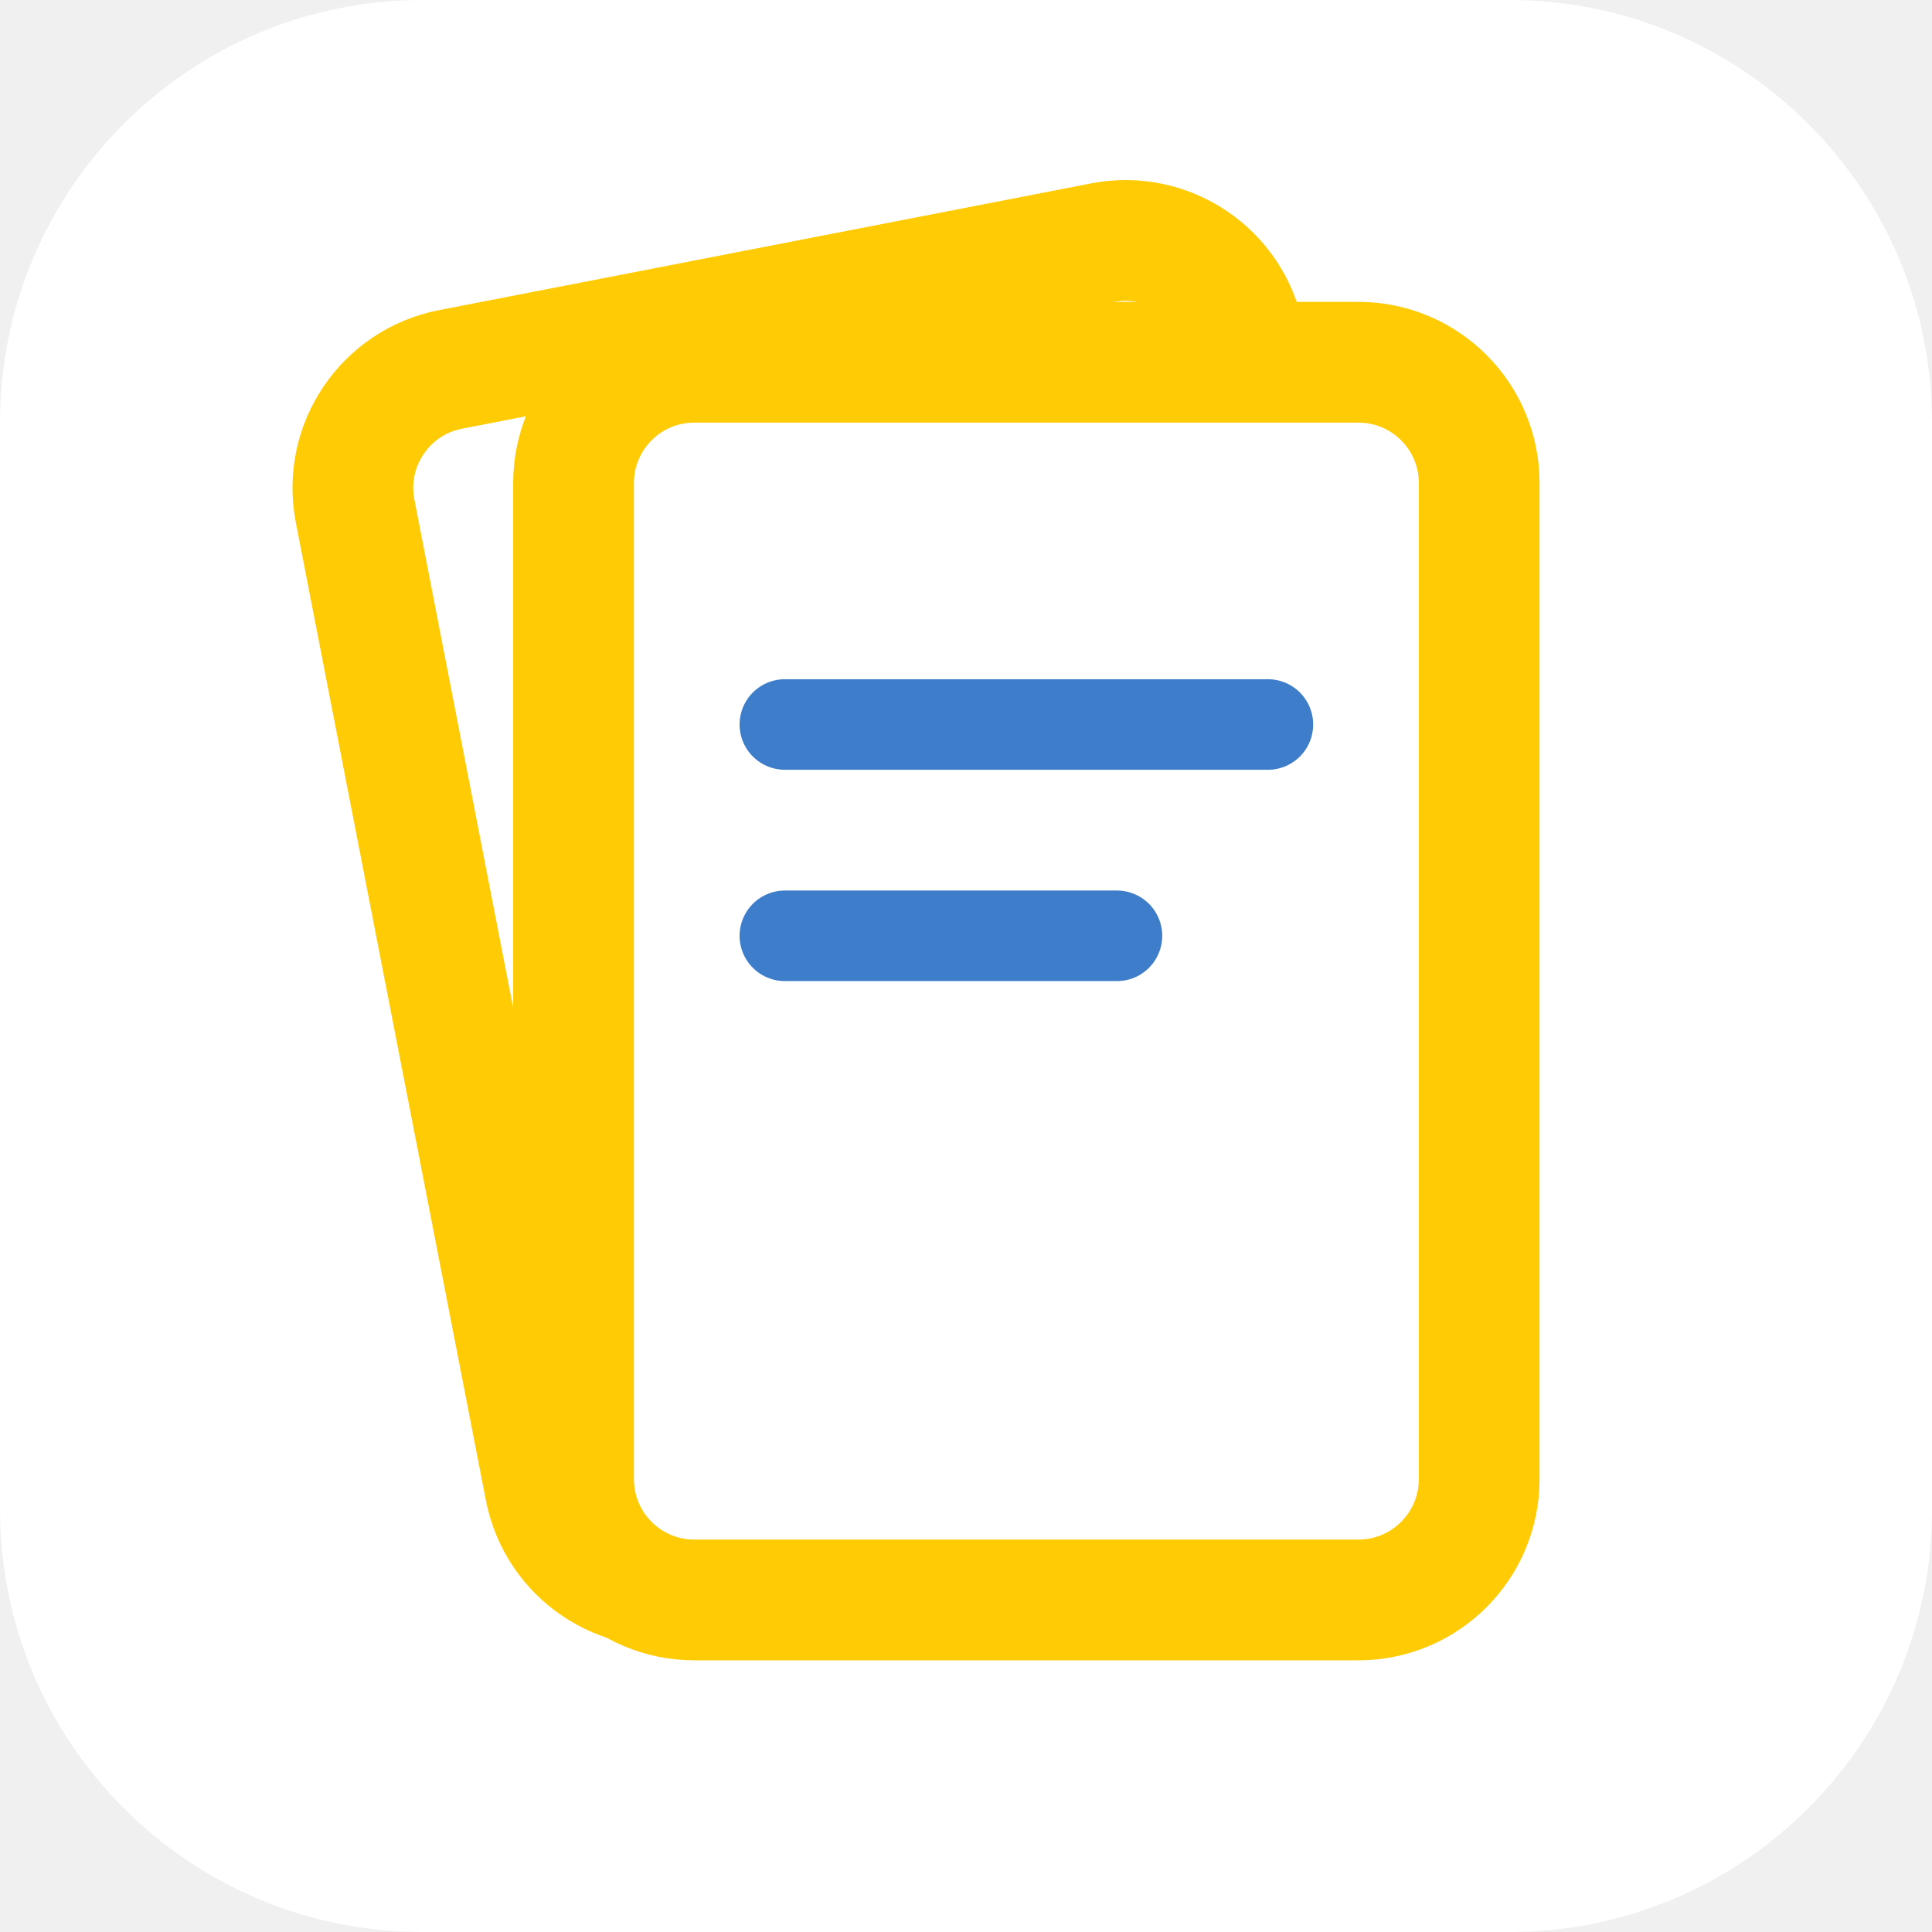
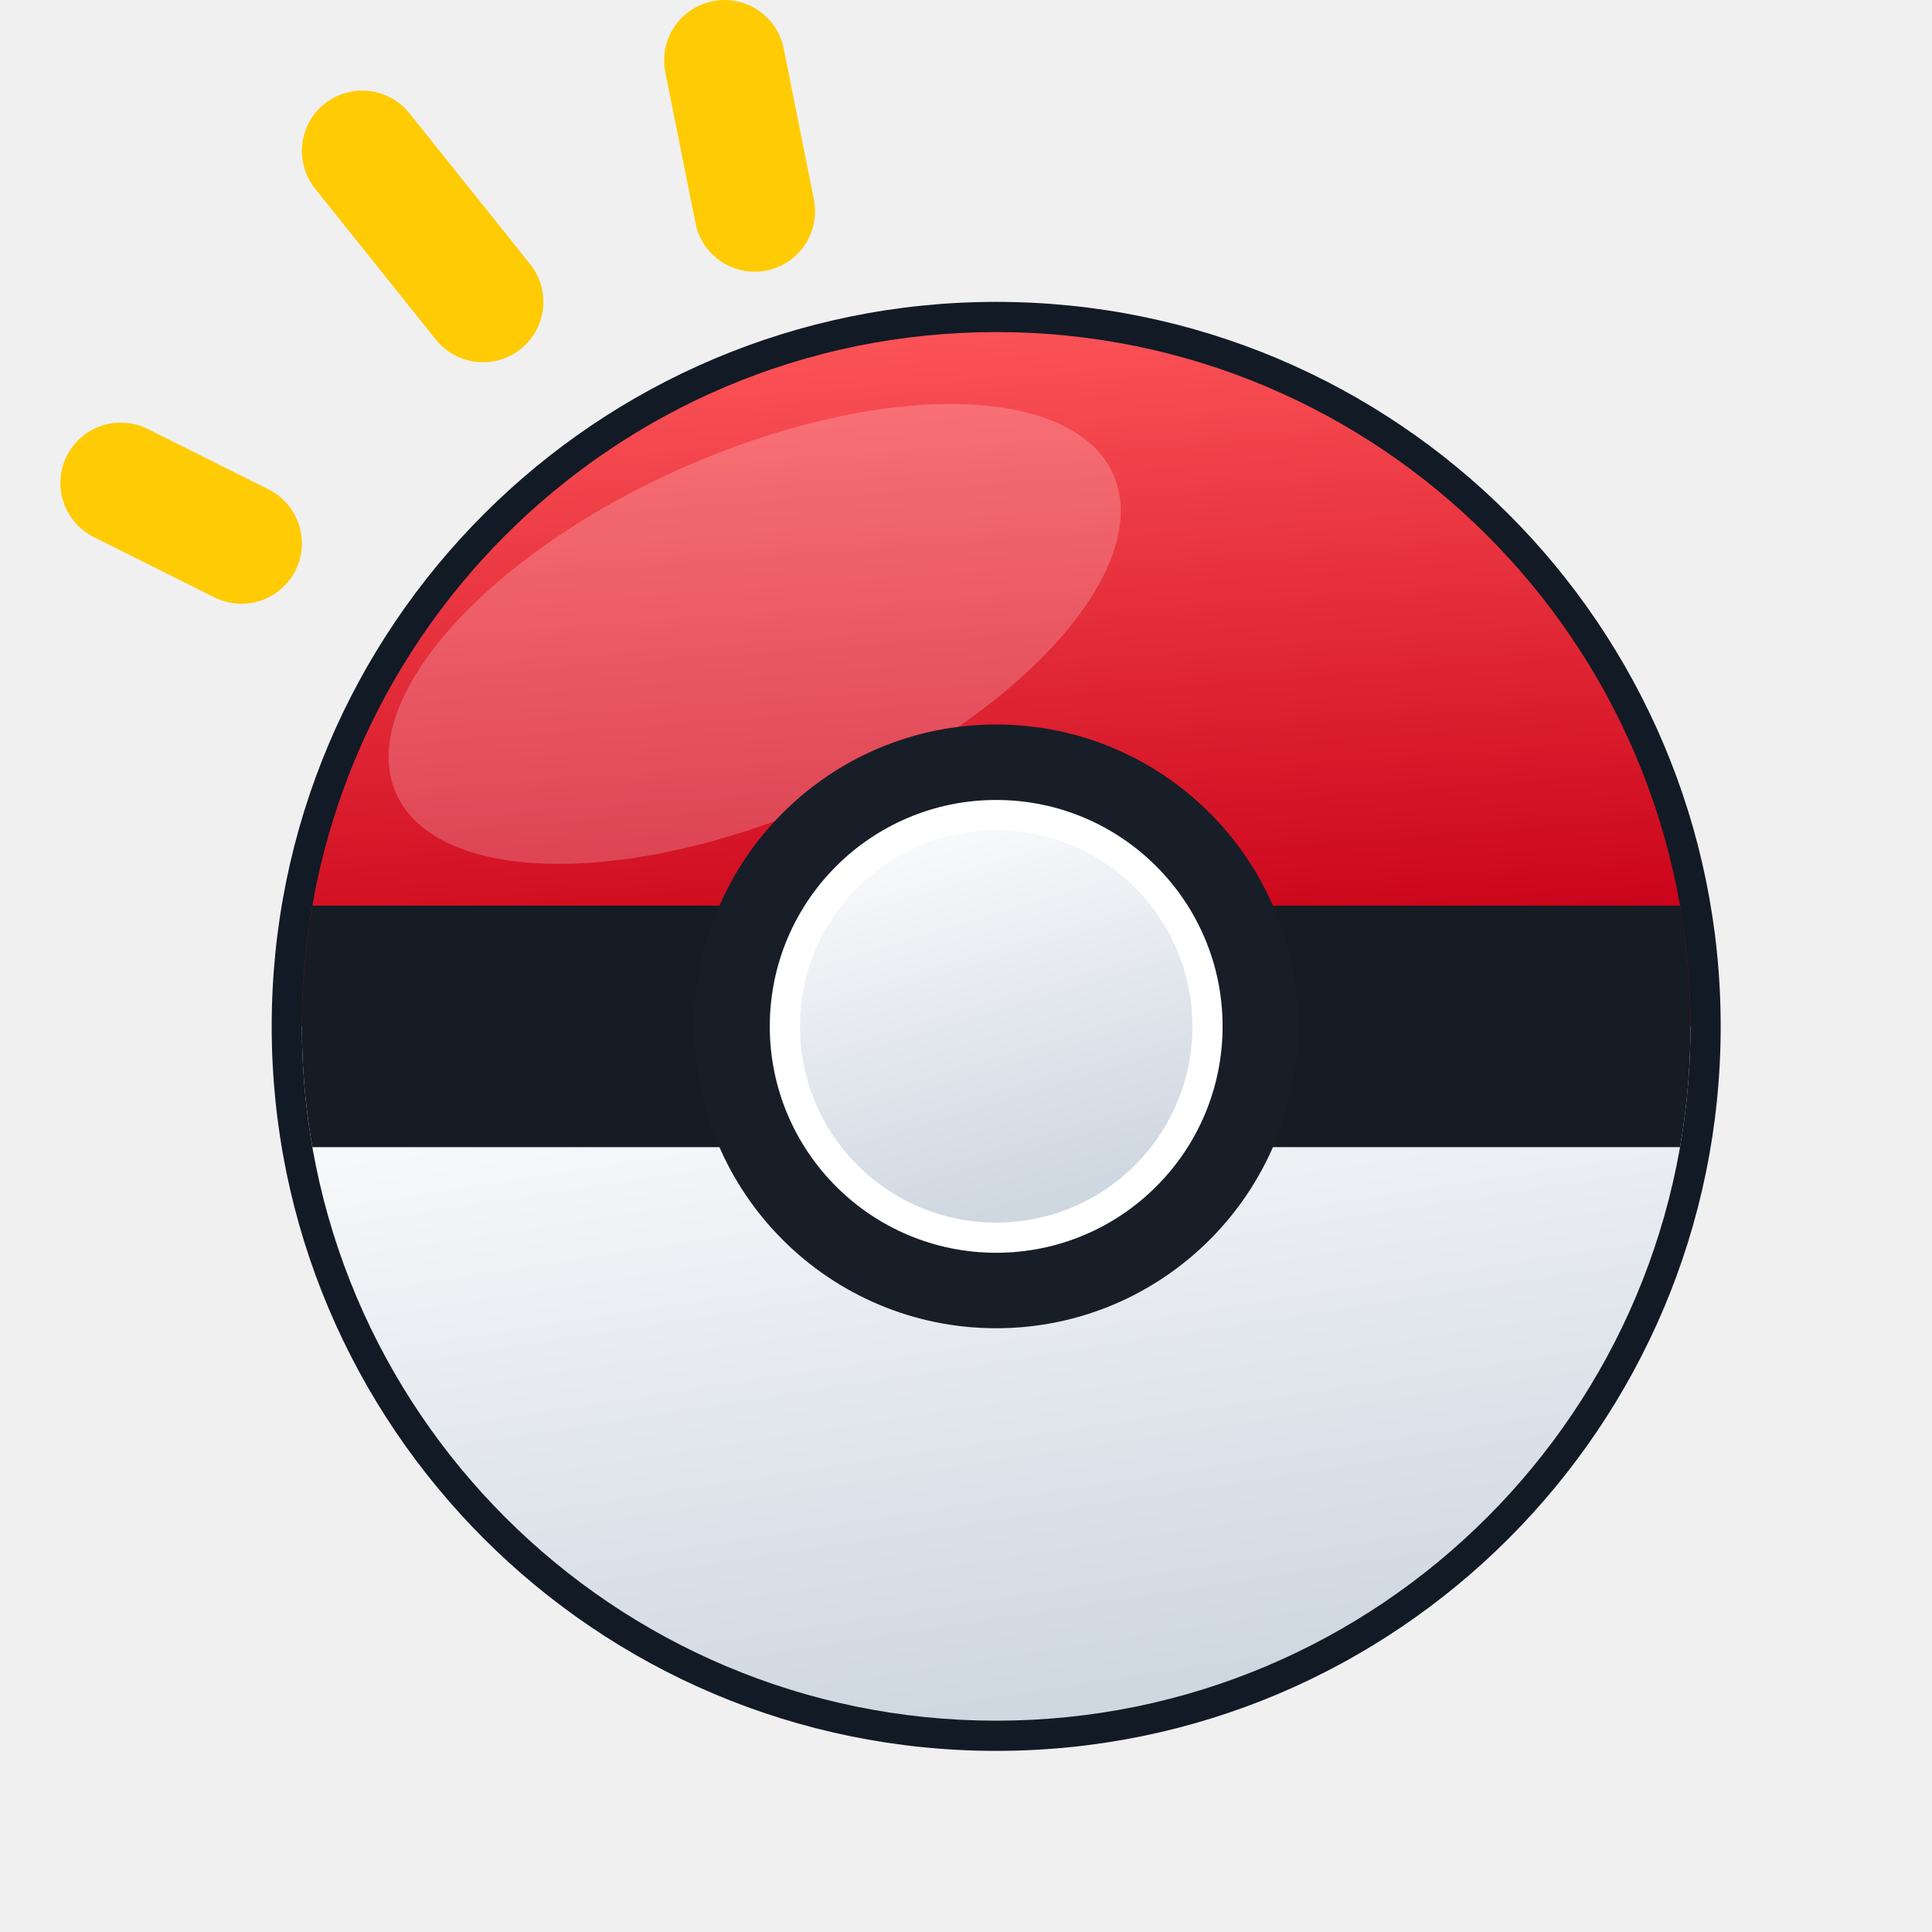
- <svg xmlns="http://www.w3.org/2000/svg" viewBox="0 0 64 64">
-   <rect width="64" height="64" rx="14" fill="#FFFFFF" />
-   <rect x="11" y="13" width="30" height="41" rx="4" stroke="#FFCB05" stroke-width="4" transform="rotate(-11 11 13)" fill="none" />
-   <rect x="19" y="12" width="30" height="41" rx="4" stroke="#FFCB05" stroke-width="4" fill="#FFFFFF" />
-   <path d="M26 24h16M26 31h11" stroke="#3D7DCA" stroke-width="3" stroke-linecap="round" />
+ <svg xmlns="http://www.w3.org/2000/svg" viewBox="0 0 64 64" role="img" aria-label="EduTrainer TCG">
+   <defs>
+     <linearGradient id="r" x2=".15" y2="1">
+       <stop stop-color="#FF595C" />
+       <stop offset="1" stop-color="#C80017" />
+     </linearGradient>
+     <linearGradient id="w" x2=".3" y2="1">
+       <stop stop-color="#FFFFFF" />
+       <stop offset="1" stop-color="#CFD7E1" />
+     </linearGradient>
+     <clipPath id="c">
+       <circle cx="33" cy="34" r="23" />
+     </clipPath>
+   </defs>
+   <g fill="none" stroke="#FFCB05" stroke-linecap="round" stroke-width="4">
+     <path d="m8 18-4-2M16 10l-4-5M25 7l-1-5" />
+   </g>
+   <circle cx="33" cy="34" r="24" fill="#121A25" />
+   <g clip-path="url(#c)">
+     <rect x="10" y="11" width="46" height="23" fill="url(#r)" />
+     <rect x="10" y="34" width="46" height="24" fill="url(#w)" />
+     <path d="M10 30h46v8H10z" fill="#161C23" />
+     <ellipse cx="25" cy="21" rx="13" ry="6" fill="#FFF" opacity=".21" transform="rotate(-24 25 21)" />
+   </g>
+   <circle cx="33" cy="34" r="10" fill="#171E28" />
+   <circle cx="33" cy="34" r="7" fill="url(#w)" stroke="#FFF" stroke-width="1" />
</svg>
